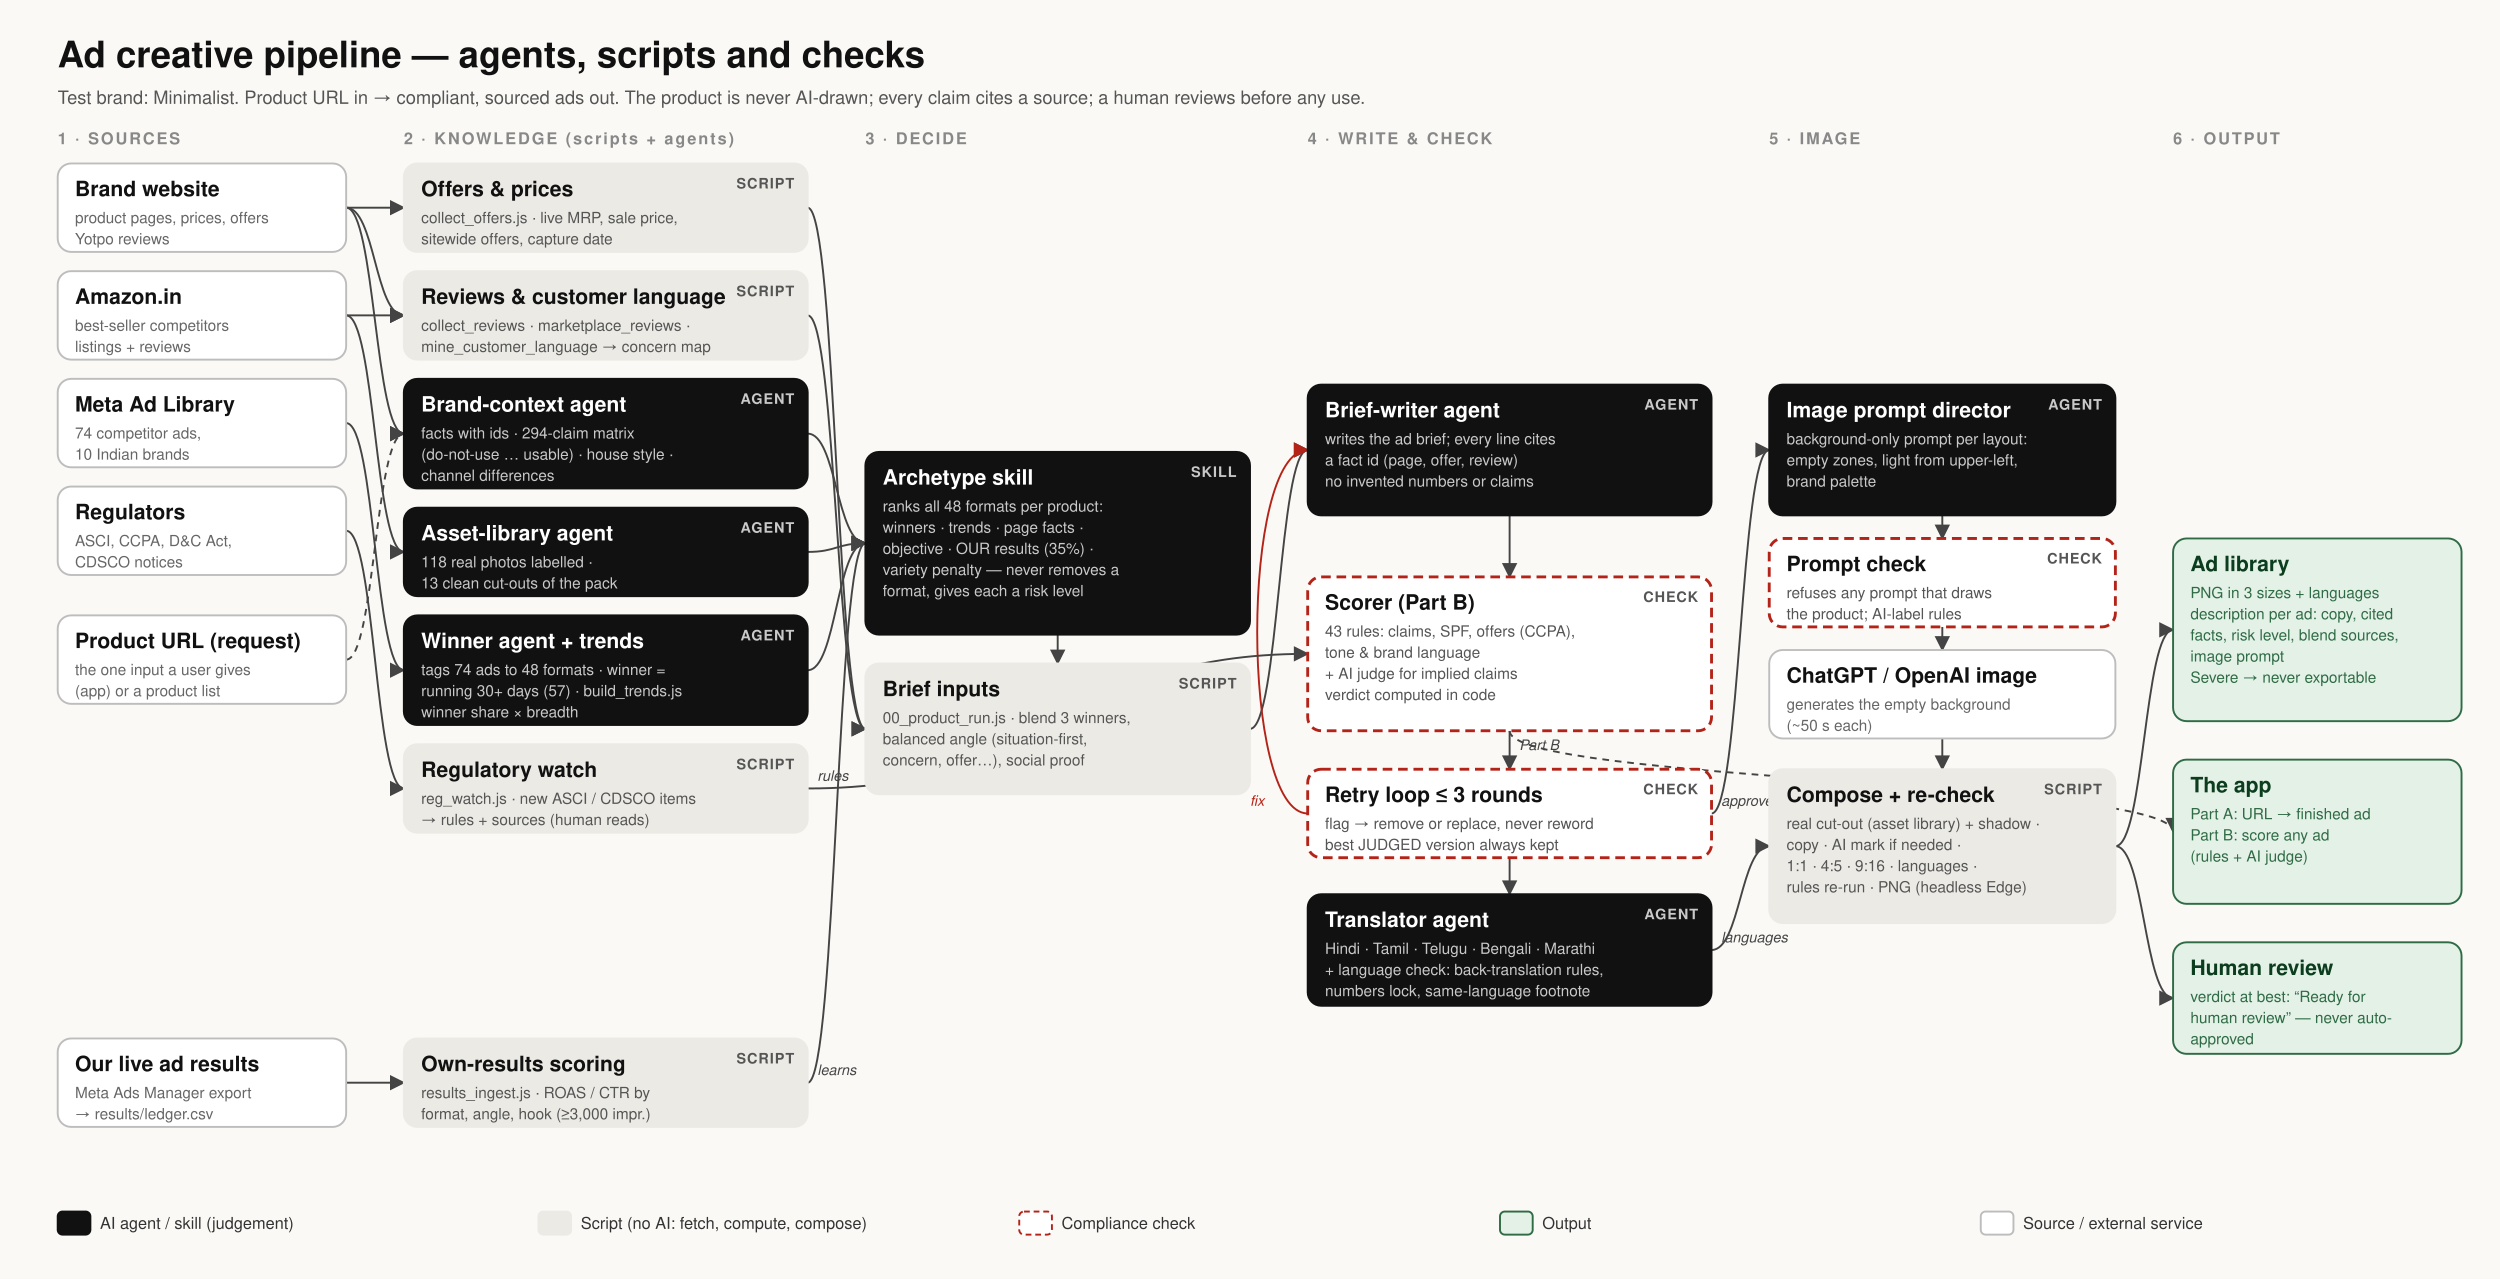
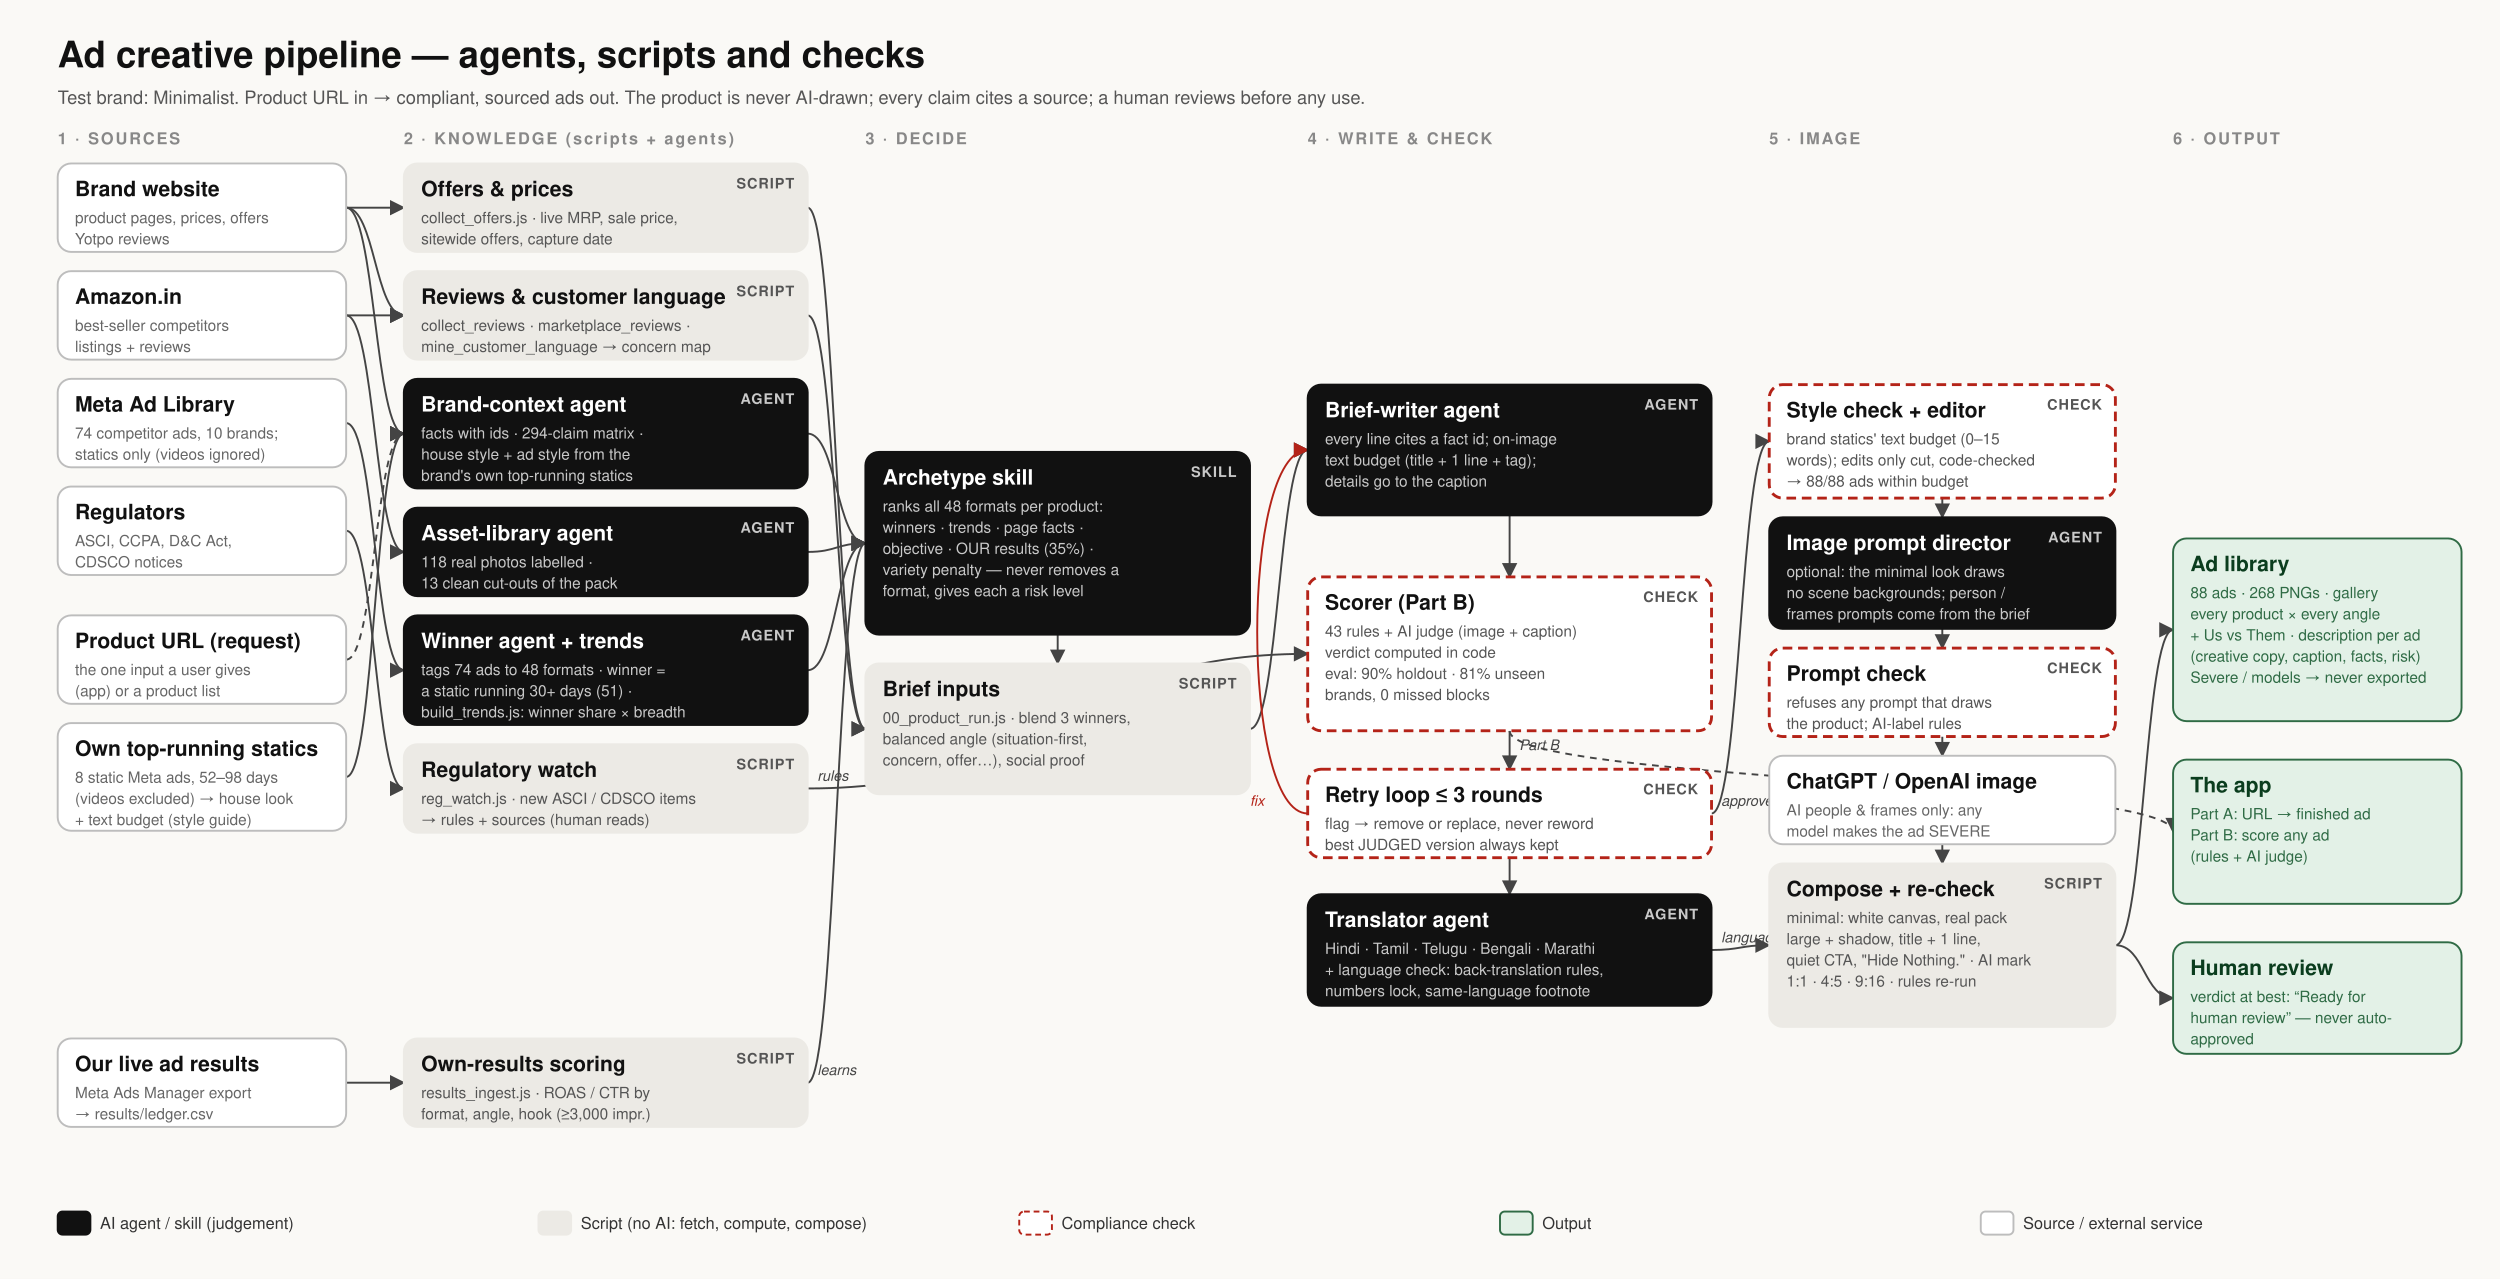
<svg xmlns="http://www.w3.org/2000/svg" width="2600" height="1330" viewBox="0 0 2600 1330">
  <defs>
    <marker id="m0" viewBox="0 0 10 10" refX="9" refY="5" markerWidth="8" markerHeight="8" orient="auto-start-reverse">
      <path d="M0,0 L10,5 L0,10 z" fill="#444" />
    </marker>
    <marker id="m1" viewBox="0 0 10 10" refX="9" refY="5" markerWidth="8" markerHeight="8" orient="auto-start-reverse">
      <path d="M0,0 L10,5 L0,10 z" fill="#B42318" />
    </marker>
  </defs>
  <rect width="2600" height="1330" fill="#FAF9F6" />
  <path d="M360,216 C390,216 390,216 420,216" fill="none" stroke="#444" stroke-width="2" marker-end="url(#m0)" />
  <path d="M360,216 C390,216 390,328 420,328" fill="none" stroke="#444" stroke-width="2" marker-end="url(#m0)" />
  <path d="M360,328 C390,328 390,328 420,328" fill="none" stroke="#444" stroke-width="2" marker-end="url(#m0)" />
  <path d="M360,216 C390,216 390,451 420,451" fill="none" stroke="#444" stroke-width="2" marker-end="url(#m0)" />
  <path d="M360,328 C390,328 390,574 420,574" fill="none" stroke="#444" stroke-width="2" marker-end="url(#m0)" />
  <path d="M360,440 C390,440 390,697 420,697" fill="none" stroke="#444" stroke-width="2" marker-end="url(#m0)" />
  <path d="M360,552 C390,552 390,820 420,820" fill="none" stroke="#444" stroke-width="2" marker-end="url(#m0)" />
  <path d="M360,1126 C390,1126 390,1126 420,1126" fill="none" stroke="#444" stroke-width="2" marker-end="url(#m0)" />
  <path d="M360,686 C390,686 390,451 420,451" fill="none" stroke="#444" stroke-width="2" stroke-dasharray="7 6" marker-end="url(#m0)" />
+   <path d="M360,808 C390,808 390,451 420,451" fill="none" stroke="#444" stroke-width="2" marker-end="url(#m0)" />
  <path d="M840,451 C870,451 870,565 900,565" fill="none" stroke="#444" stroke-width="2" marker-end="url(#m0)" />
  <path d="M840,574 C870,574 870,565 900,565" fill="none" stroke="#444" stroke-width="2" marker-end="url(#m0)" />
  <path d="M840,697 C870,697 870,565 900,565" fill="none" stroke="#444" stroke-width="2" marker-end="url(#m0)" />
  <path d="M840,1126 C870,1126 870,565 900,565" fill="none" stroke="#444" stroke-width="2" marker-end="url(#m0)" />
  <text x="850" y="1118" font-family="Helvetica Neue, Helvetica, Arial, sans-serif" font-size="15" font-style="italic" fill="#444">learns</text>
  <path d="M1100,660 C1100,675 1100,675 1100,690" fill="none" stroke="#444" stroke-width="2" marker-end="url(#m0)" />
  <path d="M840,216 C870,216 870,758 900,758" fill="none" stroke="#444" stroke-width="2" marker-end="url(#m0)" />
  <path d="M840,328 C870,328 870,758 900,758" fill="none" stroke="#444" stroke-width="2" marker-end="url(#m0)" />
  <path d="M1300,758 C1330,758 1330,468 1360,468" fill="none" stroke="#444" stroke-width="2" marker-end="url(#m0)" />
  <path d="M1570,536 C1570,568 1570,568 1570,600" fill="none" stroke="#444" stroke-width="2" marker-end="url(#m0)" />
  <path d="M1570,760 C1570,780 1570,780 1570,800" fill="none" stroke="#444" stroke-width="2" marker-end="url(#m0)" />
  <path d="M1360,846 C1290,846 1290,468 1360,468" fill="none" stroke="#B42318" stroke-width="2" marker-end="url(#m1)" />
  <text x="1300" y="838" font-family="Helvetica Neue, Helvetica, Arial, sans-serif" font-size="15" font-style="italic" fill="#B42318">fix</text>
  <path d="M840,820 C1100,820 1100,680 1360,680" fill="none" stroke="#444" stroke-width="2" marker-end="url(#m0)" />
  <text x="850" y="812" font-family="Helvetica Neue, Helvetica, Arial, sans-serif" font-size="15" font-style="italic" fill="#444">rules</text>
  <path d="M1570,892 C1570,911 1570,911 1570,930" fill="none" stroke="#444" stroke-width="2" marker-end="url(#m0)" />
-   <path d="M1780,846 C1810,846 1810,468 1840,468" fill="none" stroke="#444" stroke-width="2" marker-end="url(#m0)" />
+   <path d="M1780,846 C1810,846 1810,459 1840,459" fill="none" stroke="#444" stroke-width="2" marker-end="url(#m0)" />
  <text x="1790" y="838" font-family="Helvetica Neue, Helvetica, Arial, sans-serif" font-size="15" font-style="italic" fill="#444">approved</text>
-   <path d="M2020,536 C2020,548 2020,548 2020,560" fill="none" stroke="#444" stroke-width="2" marker-end="url(#m0)" />
-   <path d="M2020,652 C2020,664 2020,664 2020,676" fill="none" stroke="#444" stroke-width="2" marker-end="url(#m0)" />
-   <path d="M2020,768 C2020,784 2020,784 2020,800" fill="none" stroke="#444" stroke-width="2" marker-end="url(#m0)" />
-   <path d="M1780,988 C1810,988 1810,880 1840,880" fill="none" stroke="#444" stroke-width="2" marker-end="url(#m0)" />
+   <path d="M2020,518 C2020,528 2020,528 2020,538" fill="none" stroke="#444" stroke-width="2" marker-end="url(#m0)" />
+   <path d="M2020,654 C2020,664 2020,664 2020,674" fill="none" stroke="#444" stroke-width="2" marker-end="url(#m0)" />
+   <path d="M2020,766 C2020,776 2020,776 2020,786" fill="none" stroke="#444" stroke-width="2" marker-end="url(#m0)" />
+   <path d="M2020,878 C2020,888 2020,888 2020,898" fill="none" stroke="#444" stroke-width="2" marker-end="url(#m0)" />
+   <path d="M1780,988 C1810,988 1810,983 1840,983" fill="none" stroke="#444" stroke-width="2" marker-end="url(#m0)" />
  <text x="1790" y="980" font-family="Helvetica Neue, Helvetica, Arial, sans-serif" font-size="15" font-style="italic" fill="#444">languages</text>
-   <path d="M2200,880 C2230,880 2230,655 2260,655" fill="none" stroke="#444" stroke-width="2" marker-end="url(#m0)" />
-   <path d="M2200,880 C2230,880 2230,1038 2260,1038" fill="none" stroke="#444" stroke-width="2" marker-end="url(#m0)" />
+   <path d="M2200,983 C2230,983 2230,655 2260,655" fill="none" stroke="#444" stroke-width="2" marker-end="url(#m0)" />
+   <path d="M2200,983 C2230,983 2230,1038 2260,1038" fill="none" stroke="#444" stroke-width="2" marker-end="url(#m0)" />
  <path d="M1570,760 C1570,812.5 2260,812.5 2260,865" fill="none" stroke="#444" stroke-width="2" stroke-dasharray="7 6" marker-end="url(#m0)" />
  <text x="1580" y="780" font-family="Helvetica Neue, Helvetica, Arial, sans-serif" font-size="15" font-style="italic" fill="#444">Part B</text>
  <text x="60" y="70" font-family="Helvetica Neue, Helvetica, Arial, sans-serif" font-size="38" font-weight="700" fill="#111">Ad creative pipeline — agents, scripts and checks</text>
  <text x="60" y="108" font-family="Helvetica Neue, Helvetica, Arial, sans-serif" font-size="19" fill="#555">Test brand: Minimalist. Product URL in → compliant, sourced ads out. The product is never AI-drawn; every claim cites a source; a human reviews before any use.</text>
  <text x="60" y="150" font-family="Helvetica Neue, Helvetica, Arial, sans-serif" font-size="17" font-weight="700" fill="#888" letter-spacing="2">1 · SOURCES</text>
  <rect x="60" y="170" width="300" height="92" rx="14" fill="#FFFFFF" stroke="#BDBDBD" stroke-width="2" />
  <text x="78" y="204" font-family="Helvetica Neue, Helvetica, Arial, sans-serif" font-size="22" font-weight="700" fill="#111111">Brand website</text>
  <text x="78" y="232" font-family="Helvetica Neue, Helvetica, Arial, sans-serif" font-size="16" fill="#666666">product pages, prices, offers</text>
  <text x="78" y="254" font-family="Helvetica Neue, Helvetica, Arial, sans-serif" font-size="16" fill="#666666">Yotpo reviews</text>
  <rect x="60" y="282" width="300" height="92" rx="14" fill="#FFFFFF" stroke="#BDBDBD" stroke-width="2" />
  <text x="78" y="316" font-family="Helvetica Neue, Helvetica, Arial, sans-serif" font-size="22" font-weight="700" fill="#111111">Amazon.in</text>
  <text x="78" y="344" font-family="Helvetica Neue, Helvetica, Arial, sans-serif" font-size="16" fill="#666666">best-seller competitors</text>
  <text x="78" y="366" font-family="Helvetica Neue, Helvetica, Arial, sans-serif" font-size="16" fill="#666666">listings + reviews</text>
  <rect x="60" y="394" width="300" height="92" rx="14" fill="#FFFFFF" stroke="#BDBDBD" stroke-width="2" />
  <text x="78" y="428" font-family="Helvetica Neue, Helvetica, Arial, sans-serif" font-size="22" font-weight="700" fill="#111111">Meta Ad Library</text>
-   <text x="78" y="456" font-family="Helvetica Neue, Helvetica, Arial, sans-serif" font-size="16" fill="#666666">74 competitor ads,</text>
-   <text x="78" y="478" font-family="Helvetica Neue, Helvetica, Arial, sans-serif" font-size="16" fill="#666666">10 Indian brands</text>
+   <text x="78" y="456" font-family="Helvetica Neue, Helvetica, Arial, sans-serif" font-size="16" fill="#666666">74 competitor ads, 10 brands;</text>
+   <text x="78" y="478" font-family="Helvetica Neue, Helvetica, Arial, sans-serif" font-size="16" fill="#666666">statics only (videos ignored)</text>
  <rect x="60" y="506" width="300" height="92" rx="14" fill="#FFFFFF" stroke="#BDBDBD" stroke-width="2" />
  <text x="78" y="540" font-family="Helvetica Neue, Helvetica, Arial, sans-serif" font-size="22" font-weight="700" fill="#111111">Regulators</text>
  <text x="78" y="568" font-family="Helvetica Neue, Helvetica, Arial, sans-serif" font-size="16" fill="#666666">ASCI, CCPA, D&amp;C Act,</text>
  <text x="78" y="590" font-family="Helvetica Neue, Helvetica, Arial, sans-serif" font-size="16" fill="#666666">CDSCO notices</text>
  <rect x="60" y="640" width="300" height="92" rx="14" fill="#FFFFFF" stroke="#BDBDBD" stroke-width="2" />
  <text x="78" y="674" font-family="Helvetica Neue, Helvetica, Arial, sans-serif" font-size="22" font-weight="700" fill="#111111">Product URL (request)</text>
  <text x="78" y="702" font-family="Helvetica Neue, Helvetica, Arial, sans-serif" font-size="16" fill="#666666">the one input a user gives</text>
  <text x="78" y="724" font-family="Helvetica Neue, Helvetica, Arial, sans-serif" font-size="16" fill="#666666">(app) or a product list</text>
+   <rect x="60" y="752" width="300" height="112" rx="14" fill="#FFFFFF" stroke="#BDBDBD" stroke-width="2" />
+   <text x="78" y="786" font-family="Helvetica Neue, Helvetica, Arial, sans-serif" font-size="22" font-weight="700" fill="#111111">Own top-running statics</text>
+   <text x="78" y="814" font-family="Helvetica Neue, Helvetica, Arial, sans-serif" font-size="16" fill="#666666">8 static Meta ads, 52–98 days</text>
+   <text x="78" y="836" font-family="Helvetica Neue, Helvetica, Arial, sans-serif" font-size="16" fill="#666666">(videos excluded) → house look</text>
+   <text x="78" y="858" font-family="Helvetica Neue, Helvetica, Arial, sans-serif" font-size="16" fill="#666666">+ text budget (style guide)</text>
  <rect x="60" y="1080" width="300" height="92" rx="14" fill="#FFFFFF" stroke="#BDBDBD" stroke-width="2" />
  <text x="78" y="1114" font-family="Helvetica Neue, Helvetica, Arial, sans-serif" font-size="22" font-weight="700" fill="#111111">Our live ad results</text>
  <text x="78" y="1142" font-family="Helvetica Neue, Helvetica, Arial, sans-serif" font-size="16" fill="#666666">Meta Ads Manager export</text>
  <text x="78" y="1164" font-family="Helvetica Neue, Helvetica, Arial, sans-serif" font-size="16" fill="#666666">→ results/ledger.csv</text>
  <text x="420" y="150" font-family="Helvetica Neue, Helvetica, Arial, sans-serif" font-size="17" font-weight="700" fill="#888" letter-spacing="2">2 · KNOWLEDGE (scripts + agents)</text>
  <rect x="420" y="170" width="420" height="92" rx="14" fill="#ECEAE5" stroke="#ECEAE5" stroke-width="2" />
  <text x="826" y="196" text-anchor="end" font-family="Helvetica Neue, Helvetica, Arial, sans-serif" font-size="15" font-weight="700" fill="#555555" letter-spacing="1">SCRIPT</text>
  <text x="438" y="204" font-family="Helvetica Neue, Helvetica, Arial, sans-serif" font-size="22" font-weight="700" fill="#111111">Offers &amp; prices</text>
  <text x="438" y="232" font-family="Helvetica Neue, Helvetica, Arial, sans-serif" font-size="16" fill="#555555">collect_offers.js · live MRP, sale price,</text>
  <text x="438" y="254" font-family="Helvetica Neue, Helvetica, Arial, sans-serif" font-size="16" fill="#555555">sitewide offers, capture date</text>
  <rect x="420" y="282" width="420" height="92" rx="14" fill="#ECEAE5" stroke="#ECEAE5" stroke-width="2" />
  <text x="826" y="308" text-anchor="end" font-family="Helvetica Neue, Helvetica, Arial, sans-serif" font-size="15" font-weight="700" fill="#555555" letter-spacing="1">SCRIPT</text>
  <text x="438" y="316" font-family="Helvetica Neue, Helvetica, Arial, sans-serif" font-size="22" font-weight="700" fill="#111111">Reviews &amp; customer language</text>
  <text x="438" y="344" font-family="Helvetica Neue, Helvetica, Arial, sans-serif" font-size="16" fill="#555555">collect_reviews · marketplace_reviews ·</text>
  <text x="438" y="366" font-family="Helvetica Neue, Helvetica, Arial, sans-serif" font-size="16" fill="#555555">mine_customer_language → concern map</text>
  <rect x="420" y="394" width="420" height="114" rx="14" fill="#111111" stroke="#111111" stroke-width="2" />
  <text x="826" y="420" text-anchor="end" font-family="Helvetica Neue, Helvetica, Arial, sans-serif" font-size="15" font-weight="700" fill="#C9C9C9" letter-spacing="1">AGENT</text>
  <text x="438" y="428" font-family="Helvetica Neue, Helvetica, Arial, sans-serif" font-size="22" font-weight="700" fill="#FFFFFF">Brand-context agent</text>
-   <text x="438" y="456" font-family="Helvetica Neue, Helvetica, Arial, sans-serif" font-size="16" fill="#C9C9C9">facts with ids · 294-claim matrix</text>
-   <text x="438" y="478" font-family="Helvetica Neue, Helvetica, Arial, sans-serif" font-size="16" fill="#C9C9C9">(do-not-use … usable) · house style ·</text>
-   <text x="438" y="500" font-family="Helvetica Neue, Helvetica, Arial, sans-serif" font-size="16" fill="#C9C9C9">channel differences</text>
+   <text x="438" y="456" font-family="Helvetica Neue, Helvetica, Arial, sans-serif" font-size="16" fill="#C9C9C9">facts with ids · 294-claim matrix ·</text>
+   <text x="438" y="478" font-family="Helvetica Neue, Helvetica, Arial, sans-serif" font-size="16" fill="#C9C9C9">house style + ad style from the</text>
+   <text x="438" y="500" font-family="Helvetica Neue, Helvetica, Arial, sans-serif" font-size="16" fill="#C9C9C9">brand's own top-running statics</text>
  <rect x="420" y="528" width="420" height="92" rx="14" fill="#111111" stroke="#111111" stroke-width="2" />
  <text x="826" y="554" text-anchor="end" font-family="Helvetica Neue, Helvetica, Arial, sans-serif" font-size="15" font-weight="700" fill="#C9C9C9" letter-spacing="1">AGENT</text>
  <text x="438" y="562" font-family="Helvetica Neue, Helvetica, Arial, sans-serif" font-size="22" font-weight="700" fill="#FFFFFF">Asset-library agent</text>
  <text x="438" y="590" font-family="Helvetica Neue, Helvetica, Arial, sans-serif" font-size="16" fill="#C9C9C9">118 real photos labelled ·</text>
  <text x="438" y="612" font-family="Helvetica Neue, Helvetica, Arial, sans-serif" font-size="16" fill="#C9C9C9">13 clean cut-outs of the pack</text>
  <rect x="420" y="640" width="420" height="114" rx="14" fill="#111111" stroke="#111111" stroke-width="2" />
  <text x="826" y="666" text-anchor="end" font-family="Helvetica Neue, Helvetica, Arial, sans-serif" font-size="15" font-weight="700" fill="#C9C9C9" letter-spacing="1">AGENT</text>
  <text x="438" y="674" font-family="Helvetica Neue, Helvetica, Arial, sans-serif" font-size="22" font-weight="700" fill="#FFFFFF">Winner agent + trends</text>
  <text x="438" y="702" font-family="Helvetica Neue, Helvetica, Arial, sans-serif" font-size="16" fill="#C9C9C9">tags 74 ads to 48 formats · winner =</text>
-   <text x="438" y="724" font-family="Helvetica Neue, Helvetica, Arial, sans-serif" font-size="16" fill="#C9C9C9">running 30+ days (57) · build_trends.js</text>
-   <text x="438" y="746" font-family="Helvetica Neue, Helvetica, Arial, sans-serif" font-size="16" fill="#C9C9C9">winner share × breadth</text>
+   <text x="438" y="724" font-family="Helvetica Neue, Helvetica, Arial, sans-serif" font-size="16" fill="#C9C9C9">a static running 30+ days (51) ·</text>
+   <text x="438" y="746" font-family="Helvetica Neue, Helvetica, Arial, sans-serif" font-size="16" fill="#C9C9C9">build_trends.js: winner share × breadth</text>
  <rect x="420" y="774" width="420" height="92" rx="14" fill="#ECEAE5" stroke="#ECEAE5" stroke-width="2" />
  <text x="826" y="800" text-anchor="end" font-family="Helvetica Neue, Helvetica, Arial, sans-serif" font-size="15" font-weight="700" fill="#555555" letter-spacing="1">SCRIPT</text>
  <text x="438" y="808" font-family="Helvetica Neue, Helvetica, Arial, sans-serif" font-size="22" font-weight="700" fill="#111111">Regulatory watch</text>
  <text x="438" y="836" font-family="Helvetica Neue, Helvetica, Arial, sans-serif" font-size="16" fill="#555555">reg_watch.js · new ASCI / CDSCO items</text>
  <text x="438" y="858" font-family="Helvetica Neue, Helvetica, Arial, sans-serif" font-size="16" fill="#555555">→ rules + sources (human reads)</text>
  <rect x="420" y="1080" width="420" height="92" rx="14" fill="#ECEAE5" stroke="#ECEAE5" stroke-width="2" />
  <text x="826" y="1106" text-anchor="end" font-family="Helvetica Neue, Helvetica, Arial, sans-serif" font-size="15" font-weight="700" fill="#555555" letter-spacing="1">SCRIPT</text>
  <text x="438" y="1114" font-family="Helvetica Neue, Helvetica, Arial, sans-serif" font-size="22" font-weight="700" fill="#111111">Own-results scoring</text>
  <text x="438" y="1142" font-family="Helvetica Neue, Helvetica, Arial, sans-serif" font-size="16" fill="#555555">results_ingest.js · ROAS / CTR by</text>
  <text x="438" y="1164" font-family="Helvetica Neue, Helvetica, Arial, sans-serif" font-size="16" fill="#555555">format, angle, hook (≥3,000 impr.)</text>
  <text x="900" y="150" font-family="Helvetica Neue, Helvetica, Arial, sans-serif" font-size="17" font-weight="700" fill="#888" letter-spacing="2">3 · DECIDE</text>
  <rect x="900" y="470" width="400" height="190" rx="14" fill="#111111" stroke="#111111" stroke-width="2" />
  <text x="1286" y="496" text-anchor="end" font-family="Helvetica Neue, Helvetica, Arial, sans-serif" font-size="15" font-weight="700" fill="#C9C9C9" letter-spacing="1">SKILL</text>
  <text x="918" y="504" font-family="Helvetica Neue, Helvetica, Arial, sans-serif" font-size="22" font-weight="700" fill="#FFFFFF">Archetype skill</text>
  <text x="918" y="532" font-family="Helvetica Neue, Helvetica, Arial, sans-serif" font-size="16" fill="#C9C9C9">ranks all 48 formats per product:</text>
  <text x="918" y="554" font-family="Helvetica Neue, Helvetica, Arial, sans-serif" font-size="16" fill="#C9C9C9">winners · trends · page facts ·</text>
  <text x="918" y="576" font-family="Helvetica Neue, Helvetica, Arial, sans-serif" font-size="16" fill="#C9C9C9">objective · OUR results (35%) ·</text>
  <text x="918" y="598" font-family="Helvetica Neue, Helvetica, Arial, sans-serif" font-size="16" fill="#C9C9C9">variety penalty — never removes a</text>
  <text x="918" y="620" font-family="Helvetica Neue, Helvetica, Arial, sans-serif" font-size="16" fill="#C9C9C9">format, gives each a risk level</text>
  <rect x="900" y="690" width="400" height="136" rx="14" fill="#ECEAE5" stroke="#ECEAE5" stroke-width="2" />
  <text x="1286" y="716" text-anchor="end" font-family="Helvetica Neue, Helvetica, Arial, sans-serif" font-size="15" font-weight="700" fill="#555555" letter-spacing="1">SCRIPT</text>
  <text x="918" y="724" font-family="Helvetica Neue, Helvetica, Arial, sans-serif" font-size="22" font-weight="700" fill="#111111">Brief inputs</text>
  <text x="918" y="752" font-family="Helvetica Neue, Helvetica, Arial, sans-serif" font-size="16" fill="#555555">00_product_run.js · blend 3 winners,</text>
  <text x="918" y="774" font-family="Helvetica Neue, Helvetica, Arial, sans-serif" font-size="16" fill="#555555">balanced angle (situation-first,</text>
  <text x="918" y="796" font-family="Helvetica Neue, Helvetica, Arial, sans-serif" font-size="16" fill="#555555">concern, offer…), social proof</text>
  <text x="1360" y="150" font-family="Helvetica Neue, Helvetica, Arial, sans-serif" font-size="17" font-weight="700" fill="#888" letter-spacing="2">4 · WRITE &amp; CHECK</text>
  <rect x="1360" y="400" width="420" height="136" rx="14" fill="#111111" stroke="#111111" stroke-width="2" />
  <text x="1766" y="426" text-anchor="end" font-family="Helvetica Neue, Helvetica, Arial, sans-serif" font-size="15" font-weight="700" fill="#C9C9C9" letter-spacing="1">AGENT</text>
  <text x="1378" y="434" font-family="Helvetica Neue, Helvetica, Arial, sans-serif" font-size="22" font-weight="700" fill="#FFFFFF">Brief-writer agent</text>
-   <text x="1378" y="462" font-family="Helvetica Neue, Helvetica, Arial, sans-serif" font-size="16" fill="#C9C9C9">writes the ad brief; every line cites</text>
-   <text x="1378" y="484" font-family="Helvetica Neue, Helvetica, Arial, sans-serif" font-size="16" fill="#C9C9C9">a fact id (page, offer, review)</text>
-   <text x="1378" y="506" font-family="Helvetica Neue, Helvetica, Arial, sans-serif" font-size="16" fill="#C9C9C9">no invented numbers or claims</text>
+   <text x="1378" y="462" font-family="Helvetica Neue, Helvetica, Arial, sans-serif" font-size="16" fill="#C9C9C9">every line cites a fact id; on-image</text>
+   <text x="1378" y="484" font-family="Helvetica Neue, Helvetica, Arial, sans-serif" font-size="16" fill="#C9C9C9">text budget (title + 1 line + tag);</text>
+   <text x="1378" y="506" font-family="Helvetica Neue, Helvetica, Arial, sans-serif" font-size="16" fill="#C9C9C9">details go to the caption</text>
  <rect x="1360" y="600" width="420" height="160" rx="14" fill="#FFFFFF" stroke="#B42318" stroke-width="3" stroke-dasharray="10 6" />
  <text x="1766" y="626" text-anchor="end" font-family="Helvetica Neue, Helvetica, Arial, sans-serif" font-size="15" font-weight="700" fill="#555555" letter-spacing="1">CHECK</text>
  <text x="1378" y="634" font-family="Helvetica Neue, Helvetica, Arial, sans-serif" font-size="22" font-weight="700" fill="#111111">Scorer (Part B)</text>
-   <text x="1378" y="662" font-family="Helvetica Neue, Helvetica, Arial, sans-serif" font-size="16" fill="#555555">43 rules: claims, SPF, offers (CCPA),</text>
-   <text x="1378" y="684" font-family="Helvetica Neue, Helvetica, Arial, sans-serif" font-size="16" fill="#555555">tone &amp; brand language</text>
-   <text x="1378" y="706" font-family="Helvetica Neue, Helvetica, Arial, sans-serif" font-size="16" fill="#555555">+ AI judge for implied claims</text>
-   <text x="1378" y="728" font-family="Helvetica Neue, Helvetica, Arial, sans-serif" font-size="16" fill="#555555">verdict computed in code</text>
+   <text x="1378" y="662" font-family="Helvetica Neue, Helvetica, Arial, sans-serif" font-size="16" fill="#555555">43 rules + AI judge (image + caption)</text>
+   <text x="1378" y="684" font-family="Helvetica Neue, Helvetica, Arial, sans-serif" font-size="16" fill="#555555">verdict computed in code</text>
+   <text x="1378" y="706" font-family="Helvetica Neue, Helvetica, Arial, sans-serif" font-size="16" fill="#555555">eval: 90% holdout · 81% unseen</text>
+   <text x="1378" y="728" font-family="Helvetica Neue, Helvetica, Arial, sans-serif" font-size="16" fill="#555555">brands, 0 missed blocks</text>
  <rect x="1360" y="800" width="420" height="92" rx="14" fill="#FFFFFF" stroke="#B42318" stroke-width="3" stroke-dasharray="10 6" />
  <text x="1766" y="826" text-anchor="end" font-family="Helvetica Neue, Helvetica, Arial, sans-serif" font-size="15" font-weight="700" fill="#555555" letter-spacing="1">CHECK</text>
  <text x="1378" y="834" font-family="Helvetica Neue, Helvetica, Arial, sans-serif" font-size="22" font-weight="700" fill="#111111">Retry loop ≤ 3 rounds</text>
  <text x="1378" y="862" font-family="Helvetica Neue, Helvetica, Arial, sans-serif" font-size="16" fill="#555555">flag → remove or replace, never reword</text>
  <text x="1378" y="884" font-family="Helvetica Neue, Helvetica, Arial, sans-serif" font-size="16" fill="#555555">best JUDGED version always kept</text>
  <rect x="1360" y="930" width="420" height="116" rx="14" fill="#111111" stroke="#111111" stroke-width="2" />
  <text x="1766" y="956" text-anchor="end" font-family="Helvetica Neue, Helvetica, Arial, sans-serif" font-size="15" font-weight="700" fill="#C9C9C9" letter-spacing="1">AGENT</text>
  <text x="1378" y="964" font-family="Helvetica Neue, Helvetica, Arial, sans-serif" font-size="22" font-weight="700" fill="#FFFFFF">Translator agent</text>
  <text x="1378" y="992" font-family="Helvetica Neue, Helvetica, Arial, sans-serif" font-size="16" fill="#C9C9C9">Hindi · Tamil · Telugu · Bengali · Marathi</text>
  <text x="1378" y="1014" font-family="Helvetica Neue, Helvetica, Arial, sans-serif" font-size="16" fill="#C9C9C9">+ language check: back-translation rules,</text>
  <text x="1378" y="1036" font-family="Helvetica Neue, Helvetica, Arial, sans-serif" font-size="16" fill="#C9C9C9">numbers lock, same-language footnote</text>
  <text x="1840" y="150" font-family="Helvetica Neue, Helvetica, Arial, sans-serif" font-size="17" font-weight="700" fill="#888" letter-spacing="2">5 · IMAGE</text>
-   <rect x="1840" y="400" width="360" height="136" rx="14" fill="#111111" stroke="#111111" stroke-width="2" />
-   <text x="2186" y="426" text-anchor="end" font-family="Helvetica Neue, Helvetica, Arial, sans-serif" font-size="15" font-weight="700" fill="#C9C9C9" letter-spacing="1">AGENT</text>
-   <text x="1858" y="434" font-family="Helvetica Neue, Helvetica, Arial, sans-serif" font-size="22" font-weight="700" fill="#FFFFFF">Image prompt director</text>
-   <text x="1858" y="462" font-family="Helvetica Neue, Helvetica, Arial, sans-serif" font-size="16" fill="#C9C9C9">background-only prompt per layout:</text>
-   <text x="1858" y="484" font-family="Helvetica Neue, Helvetica, Arial, sans-serif" font-size="16" fill="#C9C9C9">empty zones, light from upper-left,</text>
-   <text x="1858" y="506" font-family="Helvetica Neue, Helvetica, Arial, sans-serif" font-size="16" fill="#C9C9C9">brand palette</text>
-   <rect x="1840" y="560" width="360" height="92" rx="14" fill="#FFFFFF" stroke="#B42318" stroke-width="3" stroke-dasharray="10 6" />
-   <text x="2186" y="586" text-anchor="end" font-family="Helvetica Neue, Helvetica, Arial, sans-serif" font-size="15" font-weight="700" fill="#555555" letter-spacing="1">CHECK</text>
-   <text x="1858" y="594" font-family="Helvetica Neue, Helvetica, Arial, sans-serif" font-size="22" font-weight="700" fill="#111111">Prompt check</text>
-   <text x="1858" y="622" font-family="Helvetica Neue, Helvetica, Arial, sans-serif" font-size="16" fill="#555555">refuses any prompt that draws</text>
-   <text x="1858" y="644" font-family="Helvetica Neue, Helvetica, Arial, sans-serif" font-size="16" fill="#555555">the product; AI-label rules</text>
-   <rect x="1840" y="676" width="360" height="92" rx="14" fill="#FFFFFF" stroke="#BDBDBD" stroke-width="2" />
-   <text x="1858" y="710" font-family="Helvetica Neue, Helvetica, Arial, sans-serif" font-size="22" font-weight="700" fill="#111111">ChatGPT / OpenAI image</text>
-   <text x="1858" y="738" font-family="Helvetica Neue, Helvetica, Arial, sans-serif" font-size="16" fill="#666666">generates the empty background</text>
-   <text x="1858" y="760" font-family="Helvetica Neue, Helvetica, Arial, sans-serif" font-size="16" fill="#666666">(~50 s each)</text>
-   <rect x="1840" y="800" width="360" height="160" rx="14" fill="#ECEAE5" stroke="#ECEAE5" stroke-width="2" />
-   <text x="2186" y="826" text-anchor="end" font-family="Helvetica Neue, Helvetica, Arial, sans-serif" font-size="15" font-weight="700" fill="#555555" letter-spacing="1">SCRIPT</text>
-   <text x="1858" y="834" font-family="Helvetica Neue, Helvetica, Arial, sans-serif" font-size="22" font-weight="700" fill="#111111">Compose + re-check</text>
-   <text x="1858" y="862" font-family="Helvetica Neue, Helvetica, Arial, sans-serif" font-size="16" fill="#555555">real cut-out (asset library) + shadow ·</text>
-   <text x="1858" y="884" font-family="Helvetica Neue, Helvetica, Arial, sans-serif" font-size="16" fill="#555555">copy · AI mark if needed ·</text>
-   <text x="1858" y="906" font-family="Helvetica Neue, Helvetica, Arial, sans-serif" font-size="16" fill="#555555">1:1 · 4:5 · 9:16 · languages ·</text>
-   <text x="1858" y="928" font-family="Helvetica Neue, Helvetica, Arial, sans-serif" font-size="16" fill="#555555">rules re-run · PNG (headless Edge)</text>
+   <rect x="1840" y="400" width="360" height="118" rx="14" fill="#FFFFFF" stroke="#B42318" stroke-width="3" stroke-dasharray="10 6" />
+   <text x="2186" y="426" text-anchor="end" font-family="Helvetica Neue, Helvetica, Arial, sans-serif" font-size="15" font-weight="700" fill="#555555" letter-spacing="1">CHECK</text>
+   <text x="1858" y="434" font-family="Helvetica Neue, Helvetica, Arial, sans-serif" font-size="22" font-weight="700" fill="#111111">Style check + editor</text>
+   <text x="1858" y="462" font-family="Helvetica Neue, Helvetica, Arial, sans-serif" font-size="16" fill="#555555">brand statics' text budget (0–15</text>
+   <text x="1858" y="484" font-family="Helvetica Neue, Helvetica, Arial, sans-serif" font-size="16" fill="#555555">words); edits only cut, code-checked</text>
+   <text x="1858" y="506" font-family="Helvetica Neue, Helvetica, Arial, sans-serif" font-size="16" fill="#555555">→ 88/88 ads within budget</text>
+   <rect x="1840" y="538" width="360" height="116" rx="14" fill="#111111" stroke="#111111" stroke-width="2" />
+   <text x="2186" y="564" text-anchor="end" font-family="Helvetica Neue, Helvetica, Arial, sans-serif" font-size="15" font-weight="700" fill="#C9C9C9" letter-spacing="1">AGENT</text>
+   <text x="1858" y="572" font-family="Helvetica Neue, Helvetica, Arial, sans-serif" font-size="22" font-weight="700" fill="#FFFFFF">Image prompt director</text>
+   <text x="1858" y="600" font-family="Helvetica Neue, Helvetica, Arial, sans-serif" font-size="16" fill="#C9C9C9">optional: the minimal look draws</text>
+   <text x="1858" y="622" font-family="Helvetica Neue, Helvetica, Arial, sans-serif" font-size="16" fill="#C9C9C9">no scene backgrounds; person /</text>
+   <text x="1858" y="644" font-family="Helvetica Neue, Helvetica, Arial, sans-serif" font-size="16" fill="#C9C9C9">frames prompts come from the brief</text>
+   <rect x="1840" y="674" width="360" height="92" rx="14" fill="#FFFFFF" stroke="#B42318" stroke-width="3" stroke-dasharray="10 6" />
+   <text x="2186" y="700" text-anchor="end" font-family="Helvetica Neue, Helvetica, Arial, sans-serif" font-size="15" font-weight="700" fill="#555555" letter-spacing="1">CHECK</text>
+   <text x="1858" y="708" font-family="Helvetica Neue, Helvetica, Arial, sans-serif" font-size="22" font-weight="700" fill="#111111">Prompt check</text>
+   <text x="1858" y="736" font-family="Helvetica Neue, Helvetica, Arial, sans-serif" font-size="16" fill="#555555">refuses any prompt that draws</text>
+   <text x="1858" y="758" font-family="Helvetica Neue, Helvetica, Arial, sans-serif" font-size="16" fill="#555555">the product; AI-label rules</text>
+   <rect x="1840" y="786" width="360" height="92" rx="14" fill="#FFFFFF" stroke="#BDBDBD" stroke-width="2" />
+   <text x="1858" y="820" font-family="Helvetica Neue, Helvetica, Arial, sans-serif" font-size="22" font-weight="700" fill="#111111">ChatGPT / OpenAI image</text>
+   <text x="1858" y="848" font-family="Helvetica Neue, Helvetica, Arial, sans-serif" font-size="16" fill="#666666">AI people &amp; frames only: any</text>
+   <text x="1858" y="870" font-family="Helvetica Neue, Helvetica, Arial, sans-serif" font-size="16" fill="#666666">model makes the ad SEVERE</text>
+   <rect x="1840" y="898" width="360" height="170" rx="14" fill="#ECEAE5" stroke="#ECEAE5" stroke-width="2" />
+   <text x="2186" y="924" text-anchor="end" font-family="Helvetica Neue, Helvetica, Arial, sans-serif" font-size="15" font-weight="700" fill="#555555" letter-spacing="1">SCRIPT</text>
+   <text x="1858" y="932" font-family="Helvetica Neue, Helvetica, Arial, sans-serif" font-size="22" font-weight="700" fill="#111111">Compose + re-check</text>
+   <text x="1858" y="960" font-family="Helvetica Neue, Helvetica, Arial, sans-serif" font-size="16" fill="#555555">minimal: white canvas, real pack</text>
+   <text x="1858" y="982" font-family="Helvetica Neue, Helvetica, Arial, sans-serif" font-size="16" fill="#555555">large + shadow, title + 1 line,</text>
+   <text x="1858" y="1004" font-family="Helvetica Neue, Helvetica, Arial, sans-serif" font-size="16" fill="#555555">quiet CTA, "Hide Nothing." · AI mark</text>
+   <text x="1858" y="1026" font-family="Helvetica Neue, Helvetica, Arial, sans-serif" font-size="16" fill="#555555">1:1 · 4:5 · 9:16 · rules re-run</text>
  <text x="2260" y="150" font-family="Helvetica Neue, Helvetica, Arial, sans-serif" font-size="17" font-weight="700" fill="#888" letter-spacing="2">6 · OUTPUT</text>
  <rect x="2260" y="560" width="300" height="190" rx="14" fill="#E3F1E7" stroke="#2F6B45" stroke-width="2" />
  <text x="2278" y="594" font-family="Helvetica Neue, Helvetica, Arial, sans-serif" font-size="22" font-weight="700" fill="#0B3D1E">Ad library</text>
-   <text x="2278" y="622" font-family="Helvetica Neue, Helvetica, Arial, sans-serif" font-size="16" fill="#2F6B45">PNG in 3 sizes + languages</text>
-   <text x="2278" y="644" font-family="Helvetica Neue, Helvetica, Arial, sans-serif" font-size="16" fill="#2F6B45">description per ad: copy, cited</text>
-   <text x="2278" y="666" font-family="Helvetica Neue, Helvetica, Arial, sans-serif" font-size="16" fill="#2F6B45">facts, risk level, blend sources,</text>
-   <text x="2278" y="688" font-family="Helvetica Neue, Helvetica, Arial, sans-serif" font-size="16" fill="#2F6B45">image prompt</text>
-   <text x="2278" y="710" font-family="Helvetica Neue, Helvetica, Arial, sans-serif" font-size="16" fill="#2F6B45">Severe → never exportable</text>
+   <text x="2278" y="622" font-family="Helvetica Neue, Helvetica, Arial, sans-serif" font-size="16" fill="#2F6B45">88 ads · 268 PNGs · gallery</text>
+   <text x="2278" y="644" font-family="Helvetica Neue, Helvetica, Arial, sans-serif" font-size="16" fill="#2F6B45">every product × every angle</text>
+   <text x="2278" y="666" font-family="Helvetica Neue, Helvetica, Arial, sans-serif" font-size="16" fill="#2F6B45">+ Us vs Them · description per ad</text>
+   <text x="2278" y="688" font-family="Helvetica Neue, Helvetica, Arial, sans-serif" font-size="16" fill="#2F6B45">(creative copy, caption, facts, risk)</text>
+   <text x="2278" y="710" font-family="Helvetica Neue, Helvetica, Arial, sans-serif" font-size="16" fill="#2F6B45">Severe / models → never exported</text>
  <rect x="2260" y="790" width="300" height="150" rx="14" fill="#E3F1E7" stroke="#2F6B45" stroke-width="2" />
  <text x="2278" y="824" font-family="Helvetica Neue, Helvetica, Arial, sans-serif" font-size="22" font-weight="700" fill="#0B3D1E">The app</text>
  <text x="2278" y="852" font-family="Helvetica Neue, Helvetica, Arial, sans-serif" font-size="16" fill="#2F6B45">Part A: URL → finished ad</text>
  <text x="2278" y="874" font-family="Helvetica Neue, Helvetica, Arial, sans-serif" font-size="16" fill="#2F6B45">Part B: score any ad</text>
  <text x="2278" y="896" font-family="Helvetica Neue, Helvetica, Arial, sans-serif" font-size="16" fill="#2F6B45">(rules + AI judge)</text>
  <rect x="2260" y="980" width="300" height="116" rx="14" fill="#E3F1E7" stroke="#2F6B45" stroke-width="2" />
  <text x="2278" y="1014" font-family="Helvetica Neue, Helvetica, Arial, sans-serif" font-size="22" font-weight="700" fill="#0B3D1E">Human review</text>
  <text x="2278" y="1042" font-family="Helvetica Neue, Helvetica, Arial, sans-serif" font-size="16" fill="#2F6B45">verdict at best: “Ready for</text>
  <text x="2278" y="1064" font-family="Helvetica Neue, Helvetica, Arial, sans-serif" font-size="16" fill="#2F6B45">human review” — never auto-</text>
  <text x="2278" y="1086" font-family="Helvetica Neue, Helvetica, Arial, sans-serif" font-size="16" fill="#2F6B45">approved</text>
  <rect x="60" y="1260" width="34" height="24" rx="5" fill="#111111" stroke="#111111" stroke-width="2" />
  <text x="104" y="1278" font-family="Helvetica Neue, Helvetica, Arial, sans-serif" font-size="17" fill="#333">AI agent / skill (judgement)</text>
  <rect x="560" y="1260" width="34" height="24" rx="5" fill="#ECEAE5" stroke="#ECEAE5" stroke-width="2" />
  <text x="604" y="1278" font-family="Helvetica Neue, Helvetica, Arial, sans-serif" font-size="17" fill="#333">Script (no AI: fetch, compute, compose)</text>
  <rect x="1060" y="1260" width="34" height="24" rx="5" fill="#FFFFFF" stroke="#B42318" stroke-width="2" stroke-dasharray="6 4" />
  <text x="1104" y="1278" font-family="Helvetica Neue, Helvetica, Arial, sans-serif" font-size="17" fill="#333">Compliance check</text>
  <rect x="1560" y="1260" width="34" height="24" rx="5" fill="#E3F1E7" stroke="#2F6B45" stroke-width="2" />
  <text x="1604" y="1278" font-family="Helvetica Neue, Helvetica, Arial, sans-serif" font-size="17" fill="#333">Output</text>
  <rect x="2060" y="1260" width="34" height="24" rx="5" fill="#FFFFFF" stroke="#BDBDBD" stroke-width="2" />
  <text x="2104" y="1278" font-family="Helvetica Neue, Helvetica, Arial, sans-serif" font-size="17" fill="#333">Source / external service</text>
</svg>
